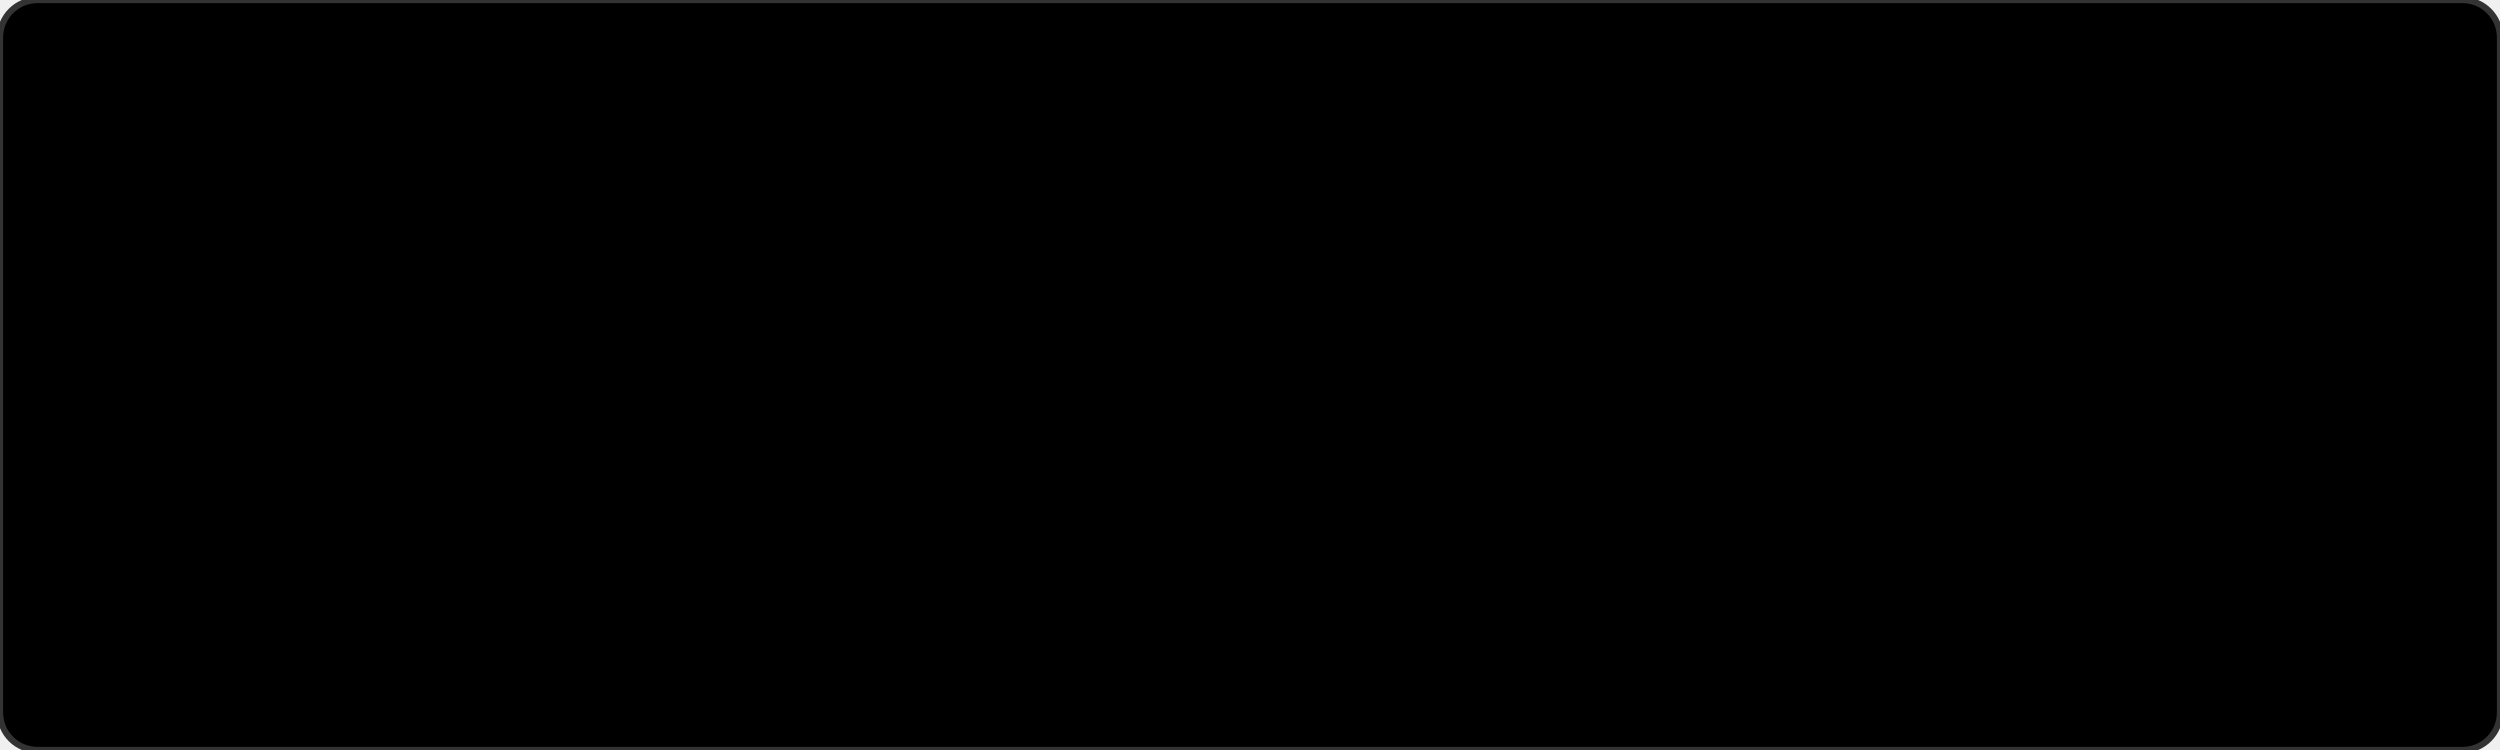
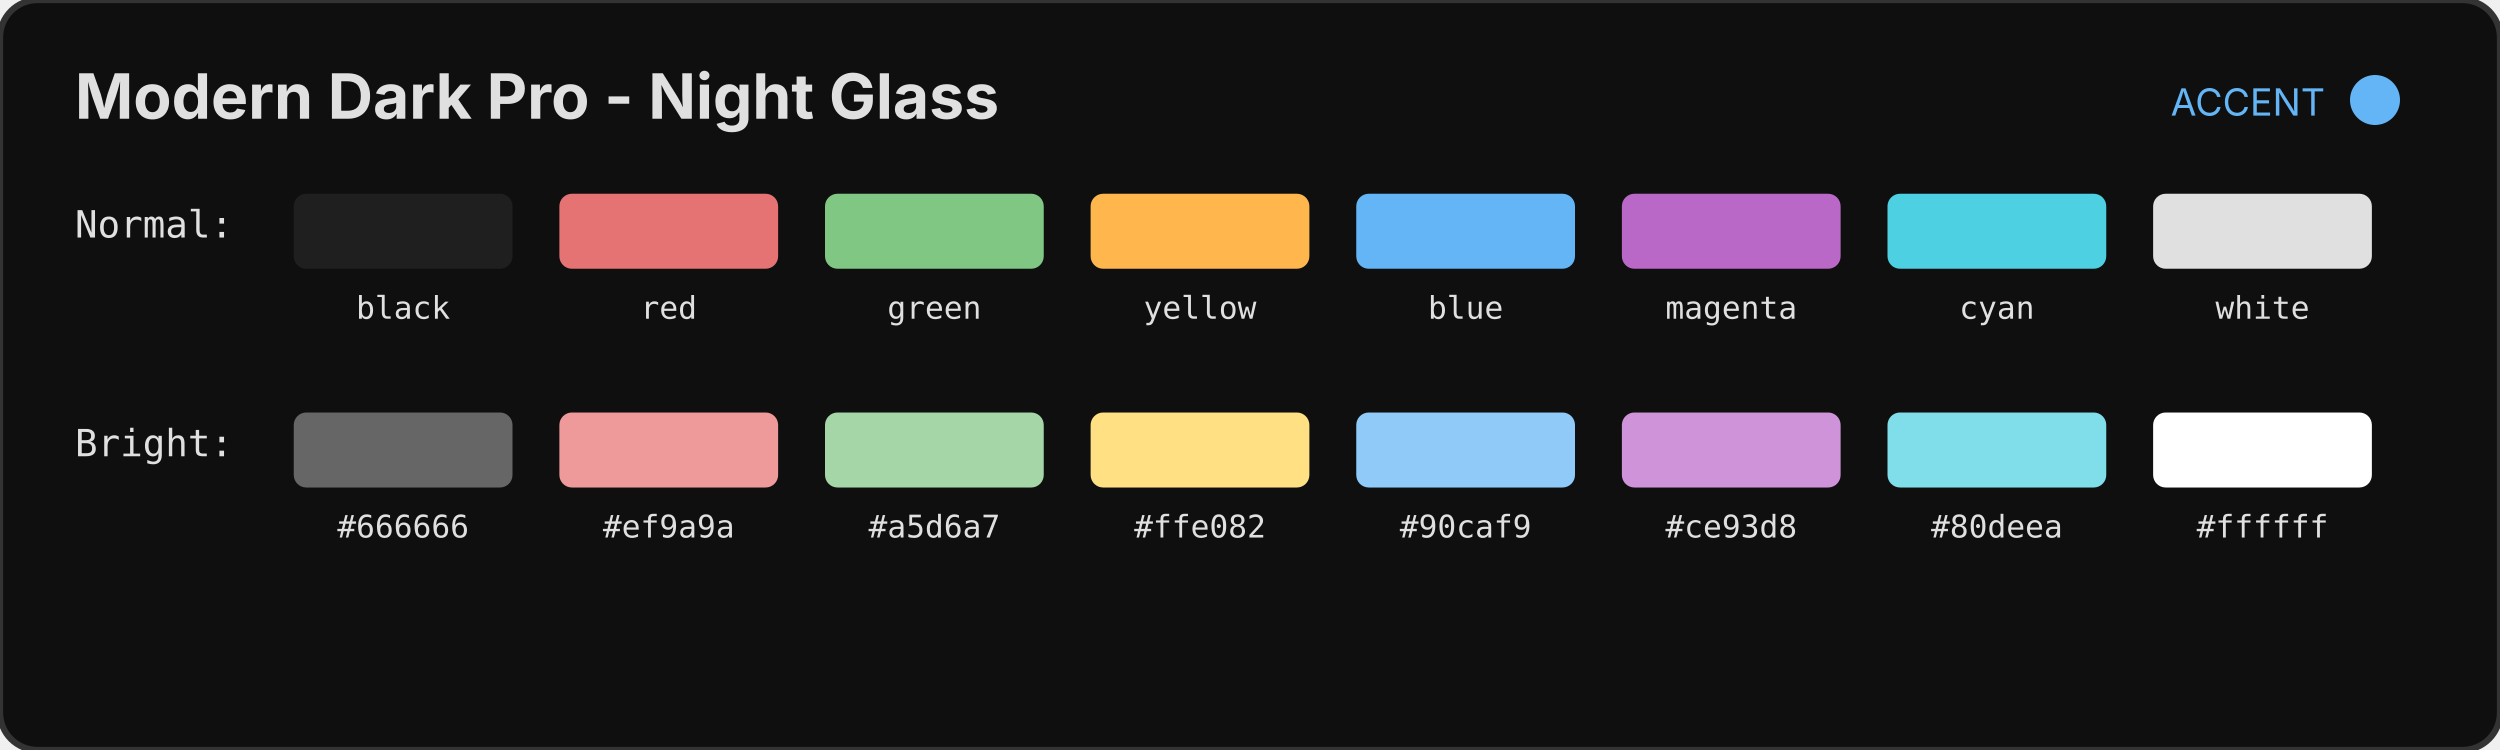
<svg xmlns="http://www.w3.org/2000/svg" viewBox="0 0 800 240" width="800" height="240">
-   <rect width="800" height="240" rx="12" fill=" " stroke="#333333" stroke-width="2" />
-   <text x="24" y="38" font-family="system-ui, -apple-system, sans-serif" font-size="20" font-weight="bold" fill=" ">Modern Dark Pro - Night Glass</text>
-   <circle cx="760" cy="32" r="8" fill=" " />
-   <text x="744" y="37" font-family="system-ui, -apple-system, sans-serif" font-size="12" fill=" " text-anchor="end">ACCENT</text>
+   <rect width="800" height="240" rx="12" fill="#0f0f0f" stroke="#333333" stroke-width="2" />
+   <text x="24" y="38" font-family="system-ui, -apple-system, sans-serif" font-size="20" font-weight="bold" fill="#e0e0e0">Modern Dark Pro - Night Glass</text>
+   <circle cx="760" cy="32" r="8" fill="#64b5f6" />
+   <text x="744" y="37" font-family="system-ui, -apple-system, sans-serif" font-size="12" fill="#64b5f6" text-anchor="end">ACCENT</text>
  <g transform="translate(24, 60)">
-     <text x="0" y="16" font-family="monospace" font-size="12" fill=" ">Normal:</text>
-     <rect x="70" y="2" width="70" height="24" rx="4" fill=" " />
-     <text x="105" y="42" font-family="monospace" font-size="10" fill=" " text-anchor="middle">black</text>
-     <rect x="155" y="2" width="70" height="24" rx="4" fill=" " />
-     <text x="190" y="42" font-family="monospace" font-size="10" fill=" " text-anchor="middle">red</text>
-     <rect x="240" y="2" width="70" height="24" rx="4" fill=" " />
-     <text x="275" y="42" font-family="monospace" font-size="10" fill=" " text-anchor="middle">green</text>
-     <rect x="325" y="2" width="70" height="24" rx="4" fill=" " />
-     <text x="360" y="42" font-family="monospace" font-size="10" fill=" " text-anchor="middle">yellow</text>
-     <rect x="410" y="2" width="70" height="24" rx="4" fill=" " />
-     <text x="445" y="42" font-family="monospace" font-size="10" fill=" " text-anchor="middle">blue</text>
-     <rect x="495" y="2" width="70" height="24" rx="4" fill=" " />
-     <text x="530" y="42" font-family="monospace" font-size="10" fill=" " text-anchor="middle">magenta</text>
-     <rect x="580" y="2" width="70" height="24" rx="4" fill=" " />
-     <text x="615" y="42" font-family="monospace" font-size="10" fill=" " text-anchor="middle">cyan</text>
-     <rect x="665" y="2" width="70" height="24" rx="4" fill=" " />
-     <text x="700" y="42" font-family="monospace" font-size="10" fill=" " text-anchor="middle">white</text>
+     <text x="0" y="16" font-family="monospace" font-size="12" fill="#e0e0e0">Normal:</text>
+     <rect x="70" y="2" width="70" height="24" rx="4" fill="#1f1f1f" />
+     <text x="105" y="42" font-family="monospace" font-size="10" fill="#e0e0e0" text-anchor="middle">black</text>
+     <rect x="155" y="2" width="70" height="24" rx="4" fill="#e57373" />
+     <text x="190" y="42" font-family="monospace" font-size="10" fill="#e0e0e0" text-anchor="middle">red</text>
+     <rect x="240" y="2" width="70" height="24" rx="4" fill="#81c784" />
+     <text x="275" y="42" font-family="monospace" font-size="10" fill="#e0e0e0" text-anchor="middle">green</text>
+     <rect x="325" y="2" width="70" height="24" rx="4" fill="#ffb74d" />
+     <text x="360" y="42" font-family="monospace" font-size="10" fill="#e0e0e0" text-anchor="middle">yellow</text>
+     <rect x="410" y="2" width="70" height="24" rx="4" fill="#64b5f6" />
+     <text x="445" y="42" font-family="monospace" font-size="10" fill="#e0e0e0" text-anchor="middle">blue</text>
+     <rect x="495" y="2" width="70" height="24" rx="4" fill="#ba68c8" />
+     <text x="530" y="42" font-family="monospace" font-size="10" fill="#e0e0e0" text-anchor="middle">magenta</text>
+     <rect x="580" y="2" width="70" height="24" rx="4" fill="#4dd0e1" />
+     <text x="615" y="42" font-family="monospace" font-size="10" fill="#e0e0e0" text-anchor="middle">cyan</text>
+     <rect x="665" y="2" width="70" height="24" rx="4" fill="#e0e0e0" />
+     <text x="700" y="42" font-family="monospace" font-size="10" fill="#e0e0e0" text-anchor="middle">white</text>
  </g>
  <g transform="translate(24, 130)">
-     <text x="0" y="16" font-family="monospace" font-size="12" fill=" ">Bright:</text>
-     <rect x="70" y="2" width="70" height="24" rx="4" fill=" " />
-     <text x="105" y="42" font-family="monospace" font-size="10" fill=" " text-anchor="middle"> </text>
-     <rect x="155" y="2" width="70" height="24" rx="4" fill=" " />
-     <text x="190" y="42" font-family="monospace" font-size="10" fill=" " text-anchor="middle"> </text>
-     <rect x="240" y="2" width="70" height="24" rx="4" fill=" " />
-     <text x="275" y="42" font-family="monospace" font-size="10" fill=" " text-anchor="middle"> </text>
-     <rect x="325" y="2" width="70" height="24" rx="4" fill=" " />
-     <text x="360" y="42" font-family="monospace" font-size="10" fill=" " text-anchor="middle"> </text>
-     <rect x="410" y="2" width="70" height="24" rx="4" fill=" " />
-     <text x="445" y="42" font-family="monospace" font-size="10" fill=" " text-anchor="middle"> </text>
-     <rect x="495" y="2" width="70" height="24" rx="4" fill=" " />
-     <text x="530" y="42" font-family="monospace" font-size="10" fill=" " text-anchor="middle"> </text>
-     <rect x="580" y="2" width="70" height="24" rx="4" fill=" " />
-     <text x="615" y="42" font-family="monospace" font-size="10" fill=" " text-anchor="middle"> </text>
-     <rect x="665" y="2" width="70" height="24" rx="4" fill=" " />
-     <text x="700" y="42" font-family="monospace" font-size="10" fill=" " text-anchor="middle"> </text>
+     <text x="0" y="16" font-family="monospace" font-size="12" fill="#e0e0e0">Bright:</text>
+     <rect x="70" y="2" width="70" height="24" rx="4" fill="#666666" />
+     <text x="105" y="42" font-family="monospace" font-size="10" fill="#e0e0e0" text-anchor="middle">#666666</text>
+     <rect x="155" y="2" width="70" height="24" rx="4" fill="#ef9a9a" />
+     <text x="190" y="42" font-family="monospace" font-size="10" fill="#e0e0e0" text-anchor="middle">#ef9a9a</text>
+     <rect x="240" y="2" width="70" height="24" rx="4" fill="#a5d6a7" />
+     <text x="275" y="42" font-family="monospace" font-size="10" fill="#e0e0e0" text-anchor="middle">#a5d6a7</text>
+     <rect x="325" y="2" width="70" height="24" rx="4" fill="#ffe082" />
+     <text x="360" y="42" font-family="monospace" font-size="10" fill="#e0e0e0" text-anchor="middle">#ffe082</text>
+     <rect x="410" y="2" width="70" height="24" rx="4" fill="#90caf9" />
+     <text x="445" y="42" font-family="monospace" font-size="10" fill="#e0e0e0" text-anchor="middle">#90caf9</text>
+     <rect x="495" y="2" width="70" height="24" rx="4" fill="#ce93d8" />
+     <text x="530" y="42" font-family="monospace" font-size="10" fill="#e0e0e0" text-anchor="middle">#ce93d8</text>
+     <rect x="580" y="2" width="70" height="24" rx="4" fill="#80deea" />
+     <text x="615" y="42" font-family="monospace" font-size="10" fill="#e0e0e0" text-anchor="middle">#80deea</text>
+     <rect x="665" y="2" width="70" height="24" rx="4" fill="#ffffff" />
+     <text x="700" y="42" font-family="monospace" font-size="10" fill="#e0e0e0" text-anchor="middle">#ffffff</text>
  </g>
</svg>
